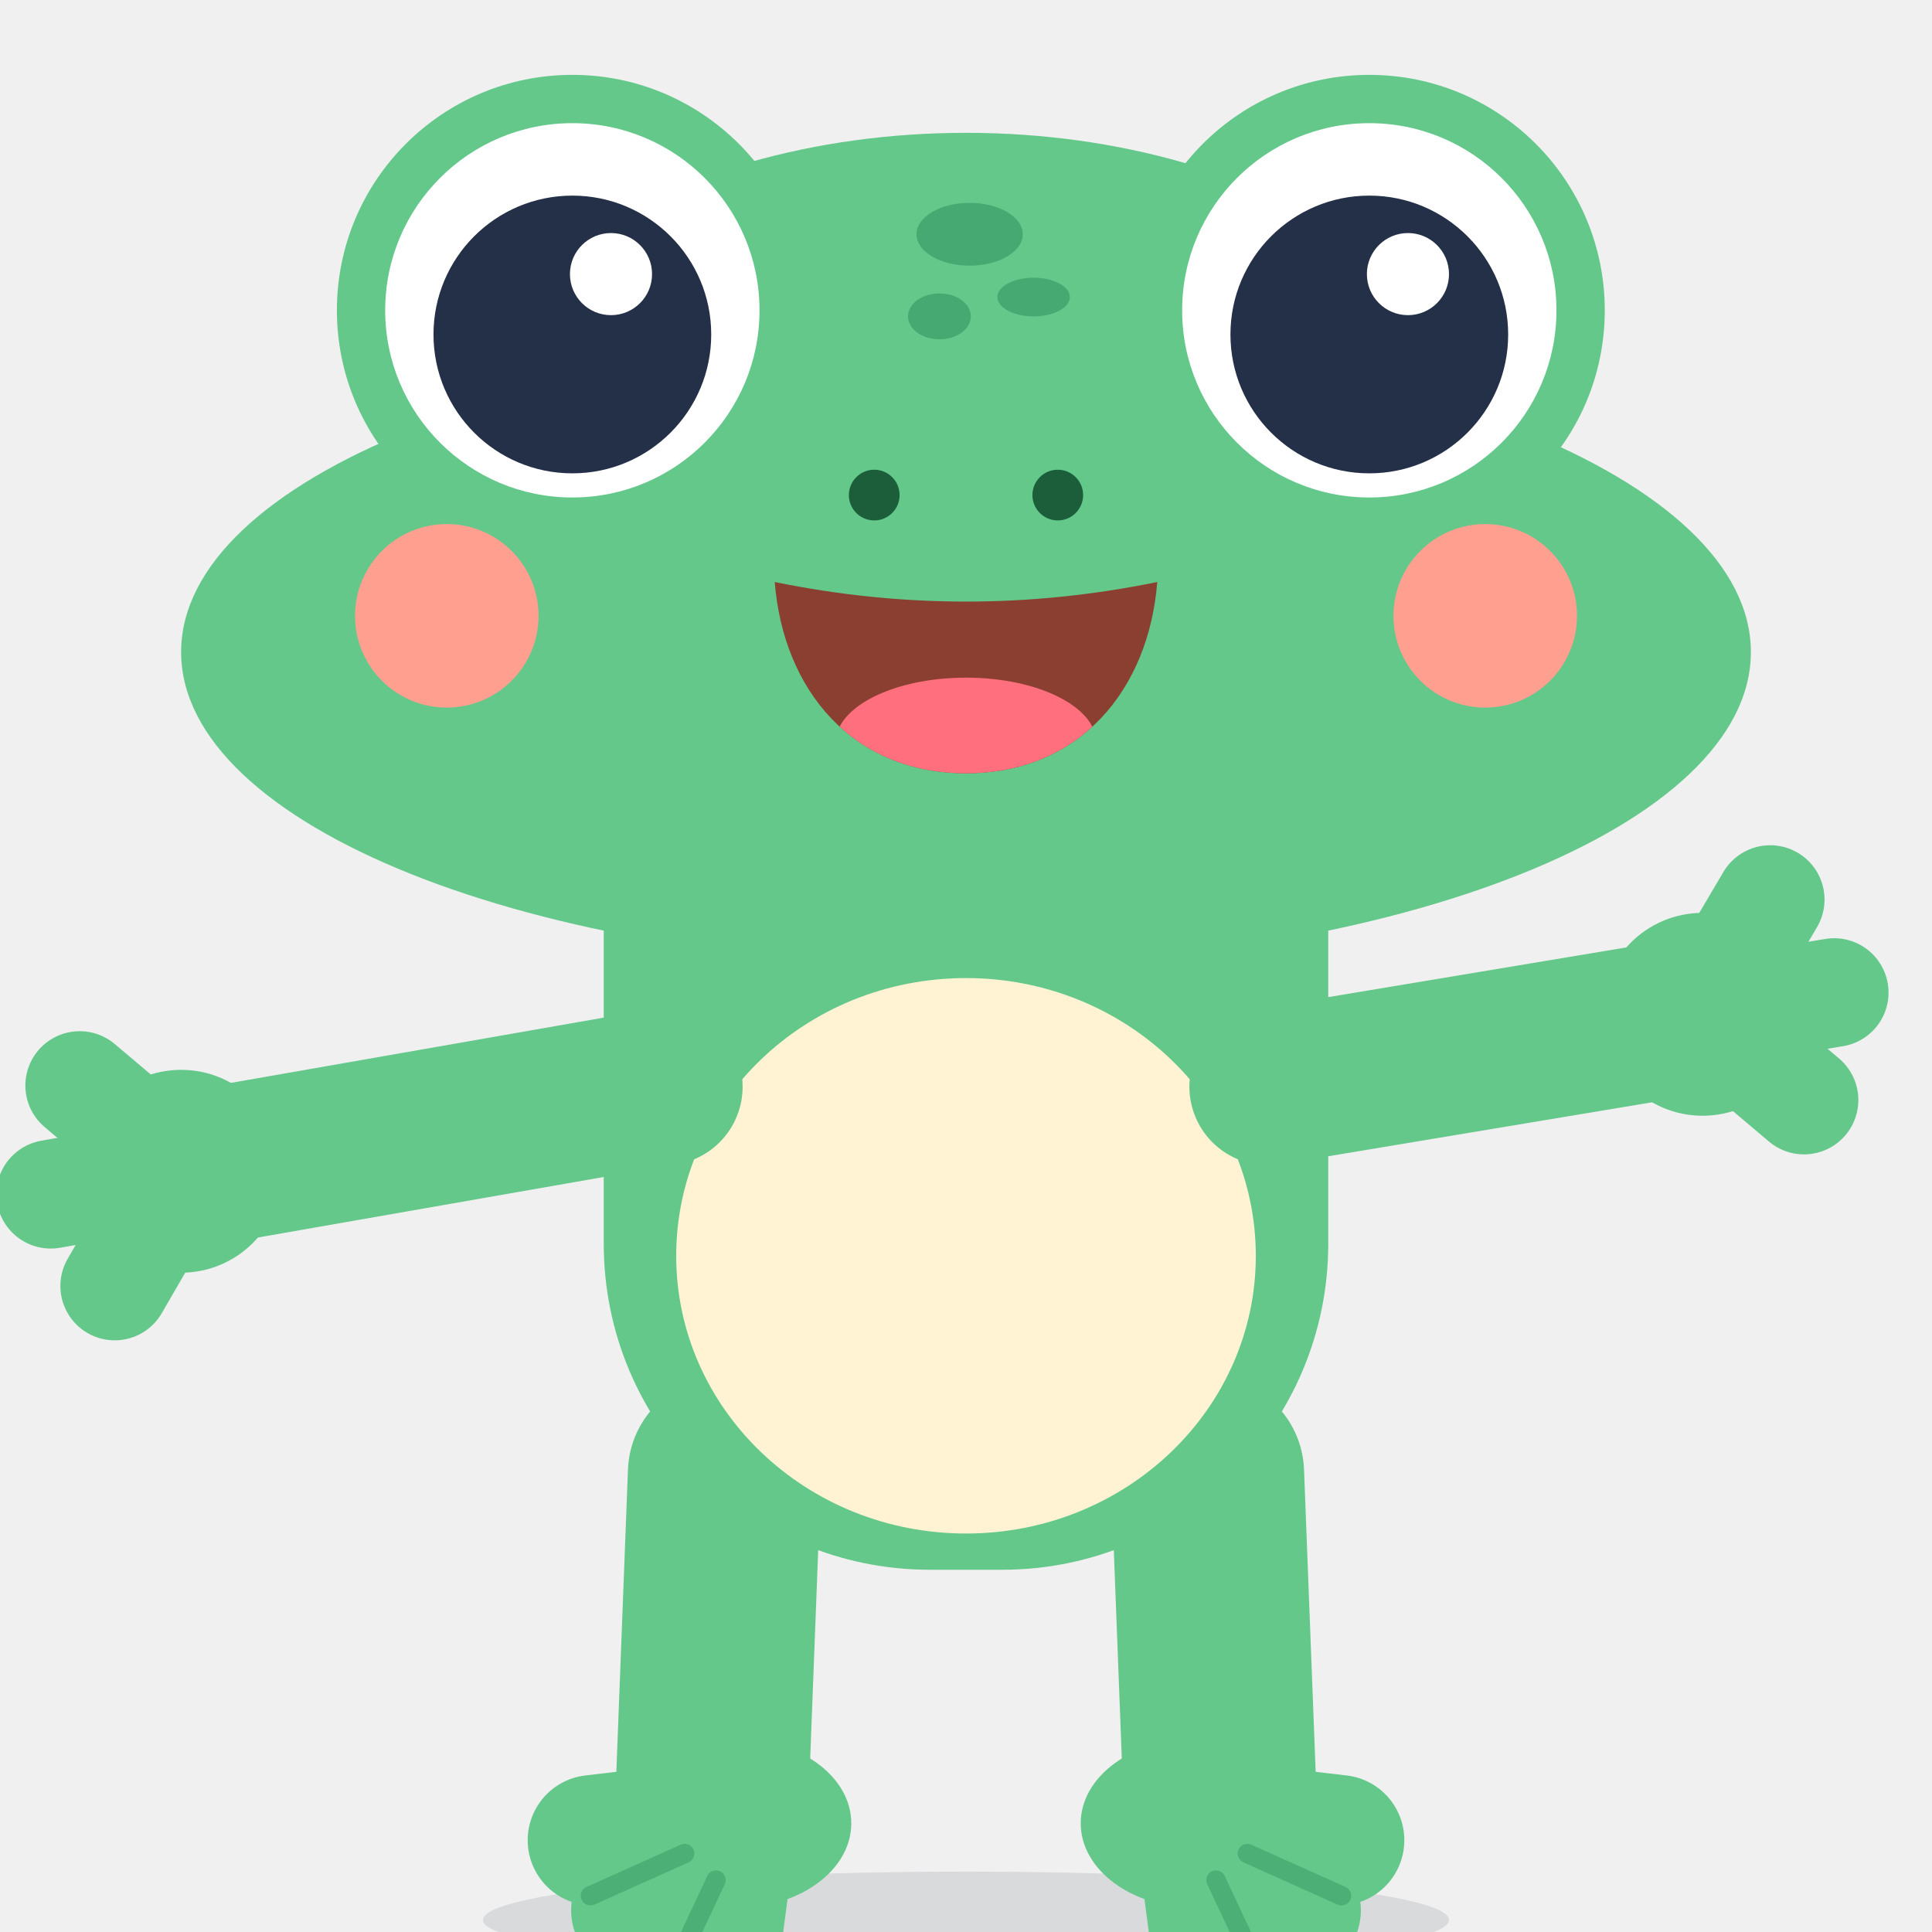
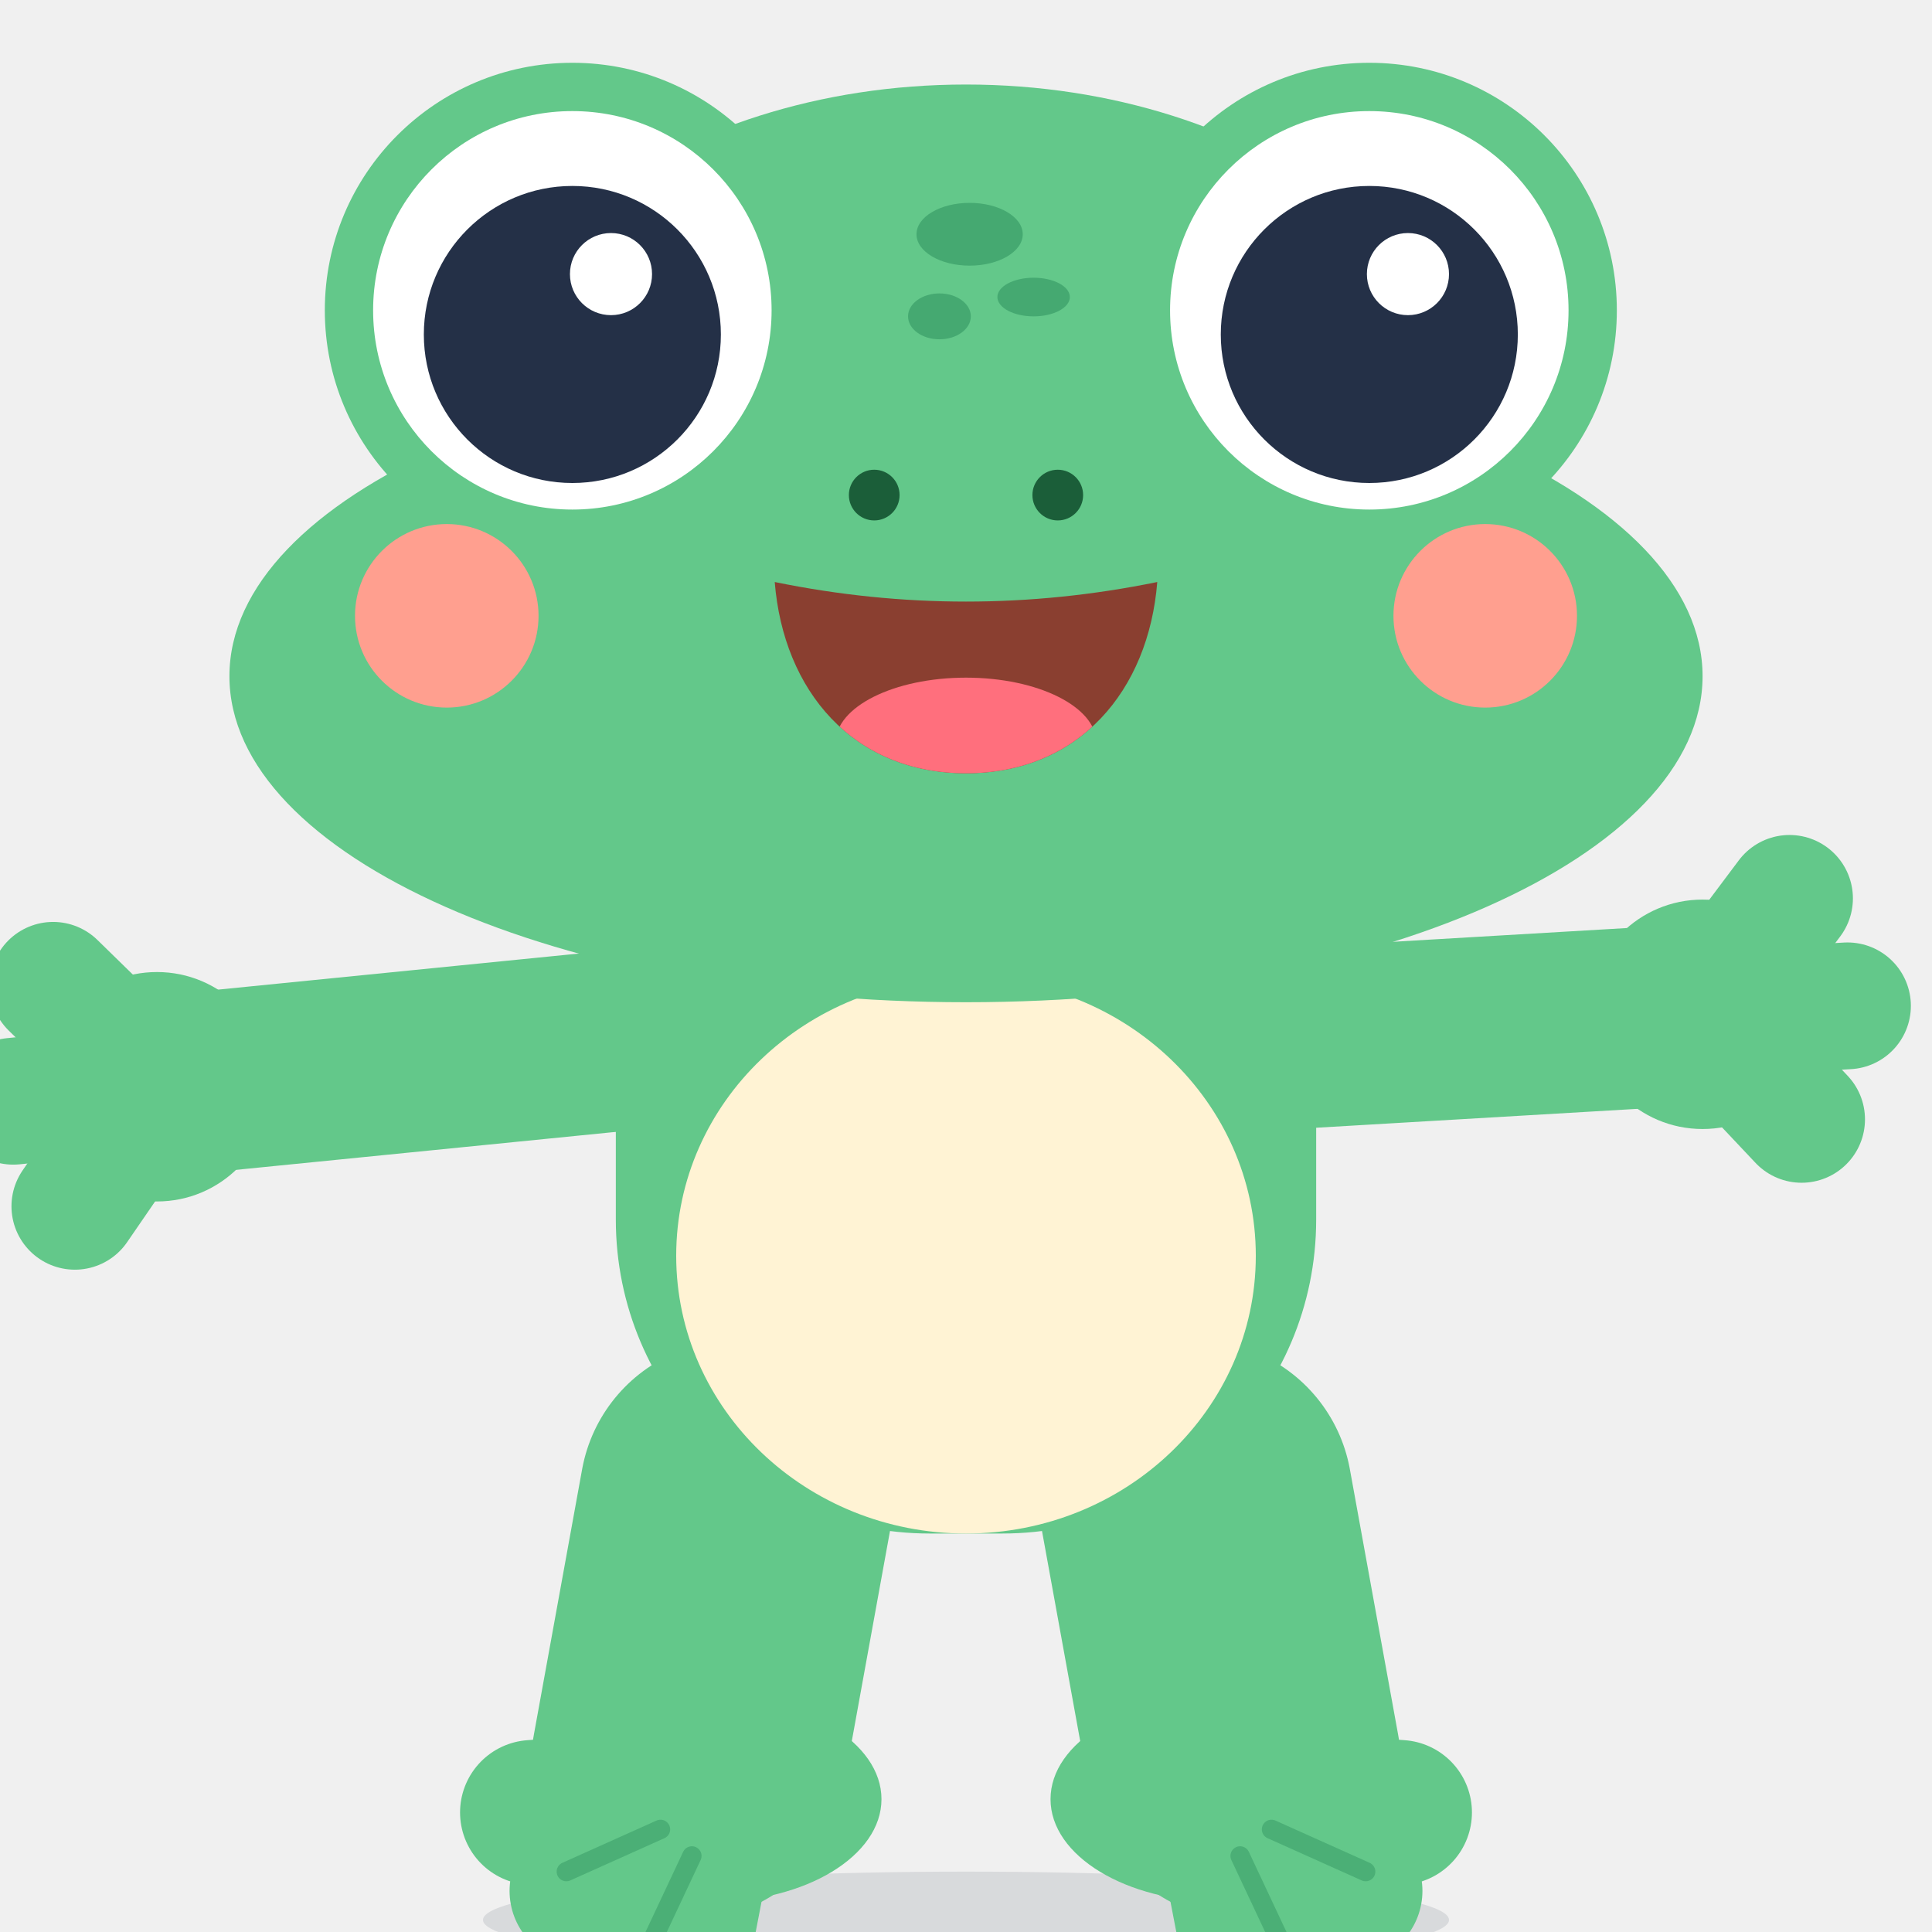
<svg xmlns="http://www.w3.org/2000/svg" viewBox="0 0 512 512" width="512" height="512">
  <g transform="translate(16 0) scale(3.2)">
    <ellipse cx="75" cy="159" rx="40" ry="4" fill="#243047" opacity="0.12" />
    <g transform="translate(0 0) translate(75 100) rotate(0) translate(-75 -100)">
      <g>
-         <line x1="55" y1="122" x2="54" y2="148" stroke="#63C88A" stroke-width="16" stroke-linecap="round" />
-         <ellipse cx="56" cy="151" rx="9.5" ry="7" fill="#63C88A" />
-         <line x1="56" y1="151" x2="44.1" y2="152.4" stroke="#63C88A" stroke-width="10.8" stroke-linecap="round" />
-         <line x1="56" y1="151" x2="47.7" y2="158.2" stroke="#63C88A" stroke-width="10.8" stroke-linecap="round" />
-         <line x1="56" y1="151" x2="54.7" y2="160.9" stroke="#63C88A" stroke-width="10" stroke-linecap="round" />
-         <line x1="51.7" y1="153.5" x2="43.9" y2="157.0" stroke="#45A971" stroke-width="1.6" stroke-linecap="round" opacity="0.8" />
-         <line x1="54.3" y1="155.7" x2="51.2" y2="162.3" stroke="#45A971" stroke-width="1.6" stroke-linecap="round" opacity="0.8" />
+         <line x1="56" y1="124" x2="52" y2="146" stroke="#63C88A" stroke-width="26" stroke-linecap="round" />
+         <ellipse cx="54" cy="149" rx="14" ry="8.5" fill="#63C88A" />
+         <line x1="54" y1="149" x2="39.1" y2="150.1" stroke="#63C88A" stroke-width="12" stroke-linecap="round" />
+         <line x1="54" y1="149" x2="43.2" y2="156.6" stroke="#63C88A" stroke-width="12" stroke-linecap="round" />
+         <line x1="54" y1="149" x2="51.9" y2="159.9" stroke="#63C88A" stroke-width="11.2" stroke-linecap="round" />
+         <line x1="49.7" y1="151.5" x2="41.9" y2="155.0" stroke="#45A971" stroke-width="1.6" stroke-linecap="round" opacity="0.8" />
+         <line x1="52.3" y1="153.7" x2="49.2" y2="160.3" stroke="#45A971" stroke-width="1.6" stroke-linecap="round" opacity="0.8" />
      </g>
      <g>
-         <line x1="95" y1="122" x2="96" y2="148" stroke="#63C88A" stroke-width="16" stroke-linecap="round" />
-         <ellipse cx="94" cy="151" rx="9.5" ry="7" fill="#63C88A" />
-         <line x1="94" y1="151" x2="105.9" y2="152.4" stroke="#63C88A" stroke-width="10.8" stroke-linecap="round" />
-         <line x1="94" y1="151" x2="102.3" y2="158.2" stroke="#63C88A" stroke-width="10.8" stroke-linecap="round" />
-         <line x1="94" y1="151" x2="95.3" y2="160.9" stroke="#63C88A" stroke-width="10" stroke-linecap="round" />
-         <line x1="98.3" y1="153.5" x2="106.1" y2="157.0" stroke="#45A971" stroke-width="1.6" stroke-linecap="round" opacity="0.8" />
-         <line x1="95.7" y1="155.7" x2="98.8" y2="162.3" stroke="#45A971" stroke-width="1.6" stroke-linecap="round" opacity="0.8" />
+         <line x1="94" y1="124" x2="98" y2="146" stroke="#63C88A" stroke-width="26" stroke-linecap="round" />
+         <ellipse cx="96" cy="149" rx="14" ry="8.5" fill="#63C88A" />
+         <line x1="96" y1="149" x2="110.9" y2="150.1" stroke="#63C88A" stroke-width="12" stroke-linecap="round" />
+         <line x1="96" y1="149" x2="106.8" y2="156.6" stroke="#63C88A" stroke-width="12" stroke-linecap="round" />
+         <line x1="96" y1="149" x2="98.1" y2="159.9" stroke="#63C88A" stroke-width="11.2" stroke-linecap="round" />
+         <line x1="100.3" y1="151.5" x2="108.1" y2="155.0" stroke="#45A971" stroke-width="1.6" stroke-linecap="round" opacity="0.8" />
+         <line x1="97.7" y1="153.7" x2="100.8" y2="160.3" stroke="#45A971" stroke-width="1.6" stroke-linecap="round" opacity="0.8" />
      </g>
-       <path d="M 45 58 H 105 V 103 A 27 27 0 0 1 78 130 H 72 A 27 27 0 0 1 45 103 Z" fill="#63C88A" />
+       <path d="M 46 58 H 104 V 101 A 26 26 0 0 1 78 127 H 72 A 26 26 0 0 1 46 101 Z" fill="#63C88A" />
      <ellipse cx="75" cy="104" rx="24" ry="23" fill="#FFF3D4" />
      <g>
-         <line x1="50" y1="90" x2="10" y2="97" stroke="#63C88A" stroke-width="13" stroke-linecap="round" />
-         <circle cx="10" cy="97" r="8.4" fill="#63C88A" />
-         <line x1="10" y1="97" x2="4.5" y2="106.5" stroke="#63C88A" stroke-width="9" stroke-linecap="round" />
-         <line x1="10" y1="97" x2="-0.8" y2="98.9" stroke="#63C88A" stroke-width="9" stroke-linecap="round" />
-         <line x1="10" y1="97" x2="1.6" y2="89.9" stroke="#63C88A" stroke-width="9" stroke-linecap="round" />
+         <line x1="48" y1="86" x2="8" y2="90" stroke="#63C88A" stroke-width="15" stroke-linecap="round" />
+         <circle cx="8" cy="90" r="9.5" fill="#63C88A" />
+         <line x1="8" y1="90" x2="1.2" y2="99.9" stroke="#63C88A" stroke-width="10.5" stroke-linecap="round" />
+         <line x1="8" y1="90" x2="-3.9" y2="91.2" stroke="#63C88A" stroke-width="10.5" stroke-linecap="round" />
+         <line x1="8" y1="90" x2="-0.6" y2="81.6" stroke="#63C88A" stroke-width="10.5" stroke-linecap="round" />
      </g>
      <g>
-         <line x1="100" y1="90" x2="136" y2="84" stroke="#63C88A" stroke-width="13" stroke-linecap="round" />
-         <circle cx="136" cy="84" r="8.4" fill="#63C88A" />
-         <line x1="136" y1="84" x2="141.6" y2="74.5" stroke="#63C88A" stroke-width="9" stroke-linecap="round" />
-         <line x1="136" y1="84" x2="146.9" y2="82.2" stroke="#63C88A" stroke-width="9" stroke-linecap="round" />
-         <line x1="136" y1="84" x2="144.4" y2="91.1" stroke="#63C88A" stroke-width="9" stroke-linecap="round" />
+         <line x1="102" y1="86" x2="136" y2="84" stroke="#63C88A" stroke-width="15" stroke-linecap="round" />
+         <circle cx="136" cy="84" r="9.5" fill="#63C88A" />
+         <line x1="136" y1="84" x2="143.2" y2="74.4" stroke="#63C88A" stroke-width="10.5" stroke-linecap="round" />
+         <line x1="136" y1="84" x2="148.0" y2="83.3" stroke="#63C88A" stroke-width="10.5" stroke-linecap="round" />
+         <line x1="136" y1="84" x2="144.2" y2="92.7" stroke="#63C88A" stroke-width="10.5" stroke-linecap="round" />
      </g>
      <g transform="rotate(0 75 50)">
-         <ellipse cx="75" cy="42" rx="46" ry="31" fill="#63C88A" />
-         <ellipse cx="75" cy="54" rx="65" ry="26" fill="#63C88A" />
-         <circle cx="42.4" cy="25.7" r="19.5" fill="#63C88A" />
-         <circle cx="108.4" cy="25.7" r="19.5" fill="#63C88A" />
+         <ellipse cx="75" cy="40" rx="44" ry="33" fill="#63C88A" />
+         <ellipse cx="75" cy="56" rx="61" ry="27" fill="#63C88A" />
+         <circle cx="42.4" cy="25.7" r="20.5" fill="#63C88A" />
+         <circle cx="108.4" cy="25.7" r="20.5" fill="#63C88A" />
      </g>
      <g transform="rotate(0 75 50)">
        <ellipse cx="75.3" cy="19.4" rx="4.4" ry="2.6" fill="#45A971" />
        <ellipse cx="72.8" cy="26.2" rx="2.6" ry="1.9" fill="#45A971" />
        <ellipse cx="80.6" cy="24.6" rx="3.0" ry="1.6" fill="#45A971" />
        <g>
          <clipPath id="eyeClip42">
-             <circle cx="42.4" cy="25.7" r="15.5" />
+             <circle cx="42.4" cy="25.7" r="16.5" />
          </clipPath>
-           <circle cx="42.4" cy="25.7" r="15.5" fill="#FFFFFF" />
+           <circle cx="42.4" cy="25.7" r="16.5" fill="#FFFFFF" />
          <g clip-path="url(#eyeClip42)">
-             <circle cx="42.4" cy="27.7" r="11.5" fill="#243047" />
+             <circle cx="42.4" cy="27.7" r="12.3" fill="#243047" />
            <circle cx="45.6" cy="22.7" r="3.4" fill="#FFFFFF" />
          </g>
        </g>
        <g>
          <clipPath id="eyeClip108">
-             <circle cx="108.4" cy="25.7" r="15.5" />
+             <circle cx="108.4" cy="25.7" r="16.5" />
          </clipPath>
-           <circle cx="108.4" cy="25.7" r="15.5" fill="#FFFFFF" />
+           <circle cx="108.4" cy="25.7" r="16.5" fill="#FFFFFF" />
          <g clip-path="url(#eyeClip108)">
-             <circle cx="108.4" cy="27.7" r="11.5" fill="#243047" />
+             <circle cx="108.4" cy="27.7" r="12.3" fill="#243047" />
            <circle cx="111.6" cy="22.7" r="3.4" fill="#FFFFFF" />
          </g>
        </g>
        <circle cx="32" cy="51" r="7.6" fill="#FF9F8F" />
        <circle cx="118" cy="51" r="7.6" fill="#FF9F8F" />
        <circle cx="67.4" cy="41" r="2.1" fill="#1B5E39" />
        <circle cx="82.6" cy="41" r="2.1" fill="#1B5E39" />
        <g transform="translate(75 50) scale(0.72) translate(-75 -50)">
          <clipPath id="mouthCliptalk">
            <path d="M 53 47.5 Q 75 52 97 47.5 C 96 60 88 69.5 75 69.5 C 62 69.5 54 60 53 47.5 Z" />
          </clipPath>
          <path d="M 53 47.5 Q 75 52 97 47.5 C 96 60 88 69.5 75 69.5 C 62 69.5 54 60 53 47.5 Z" fill="#8A3F30" />
          <ellipse cx="75" cy="66" rx="15" ry="7.5" fill="#FF6F7D" clip-path="url(#mouthCliptalk)" />
        </g>
      </g>
    </g>
  </g>
</svg>
